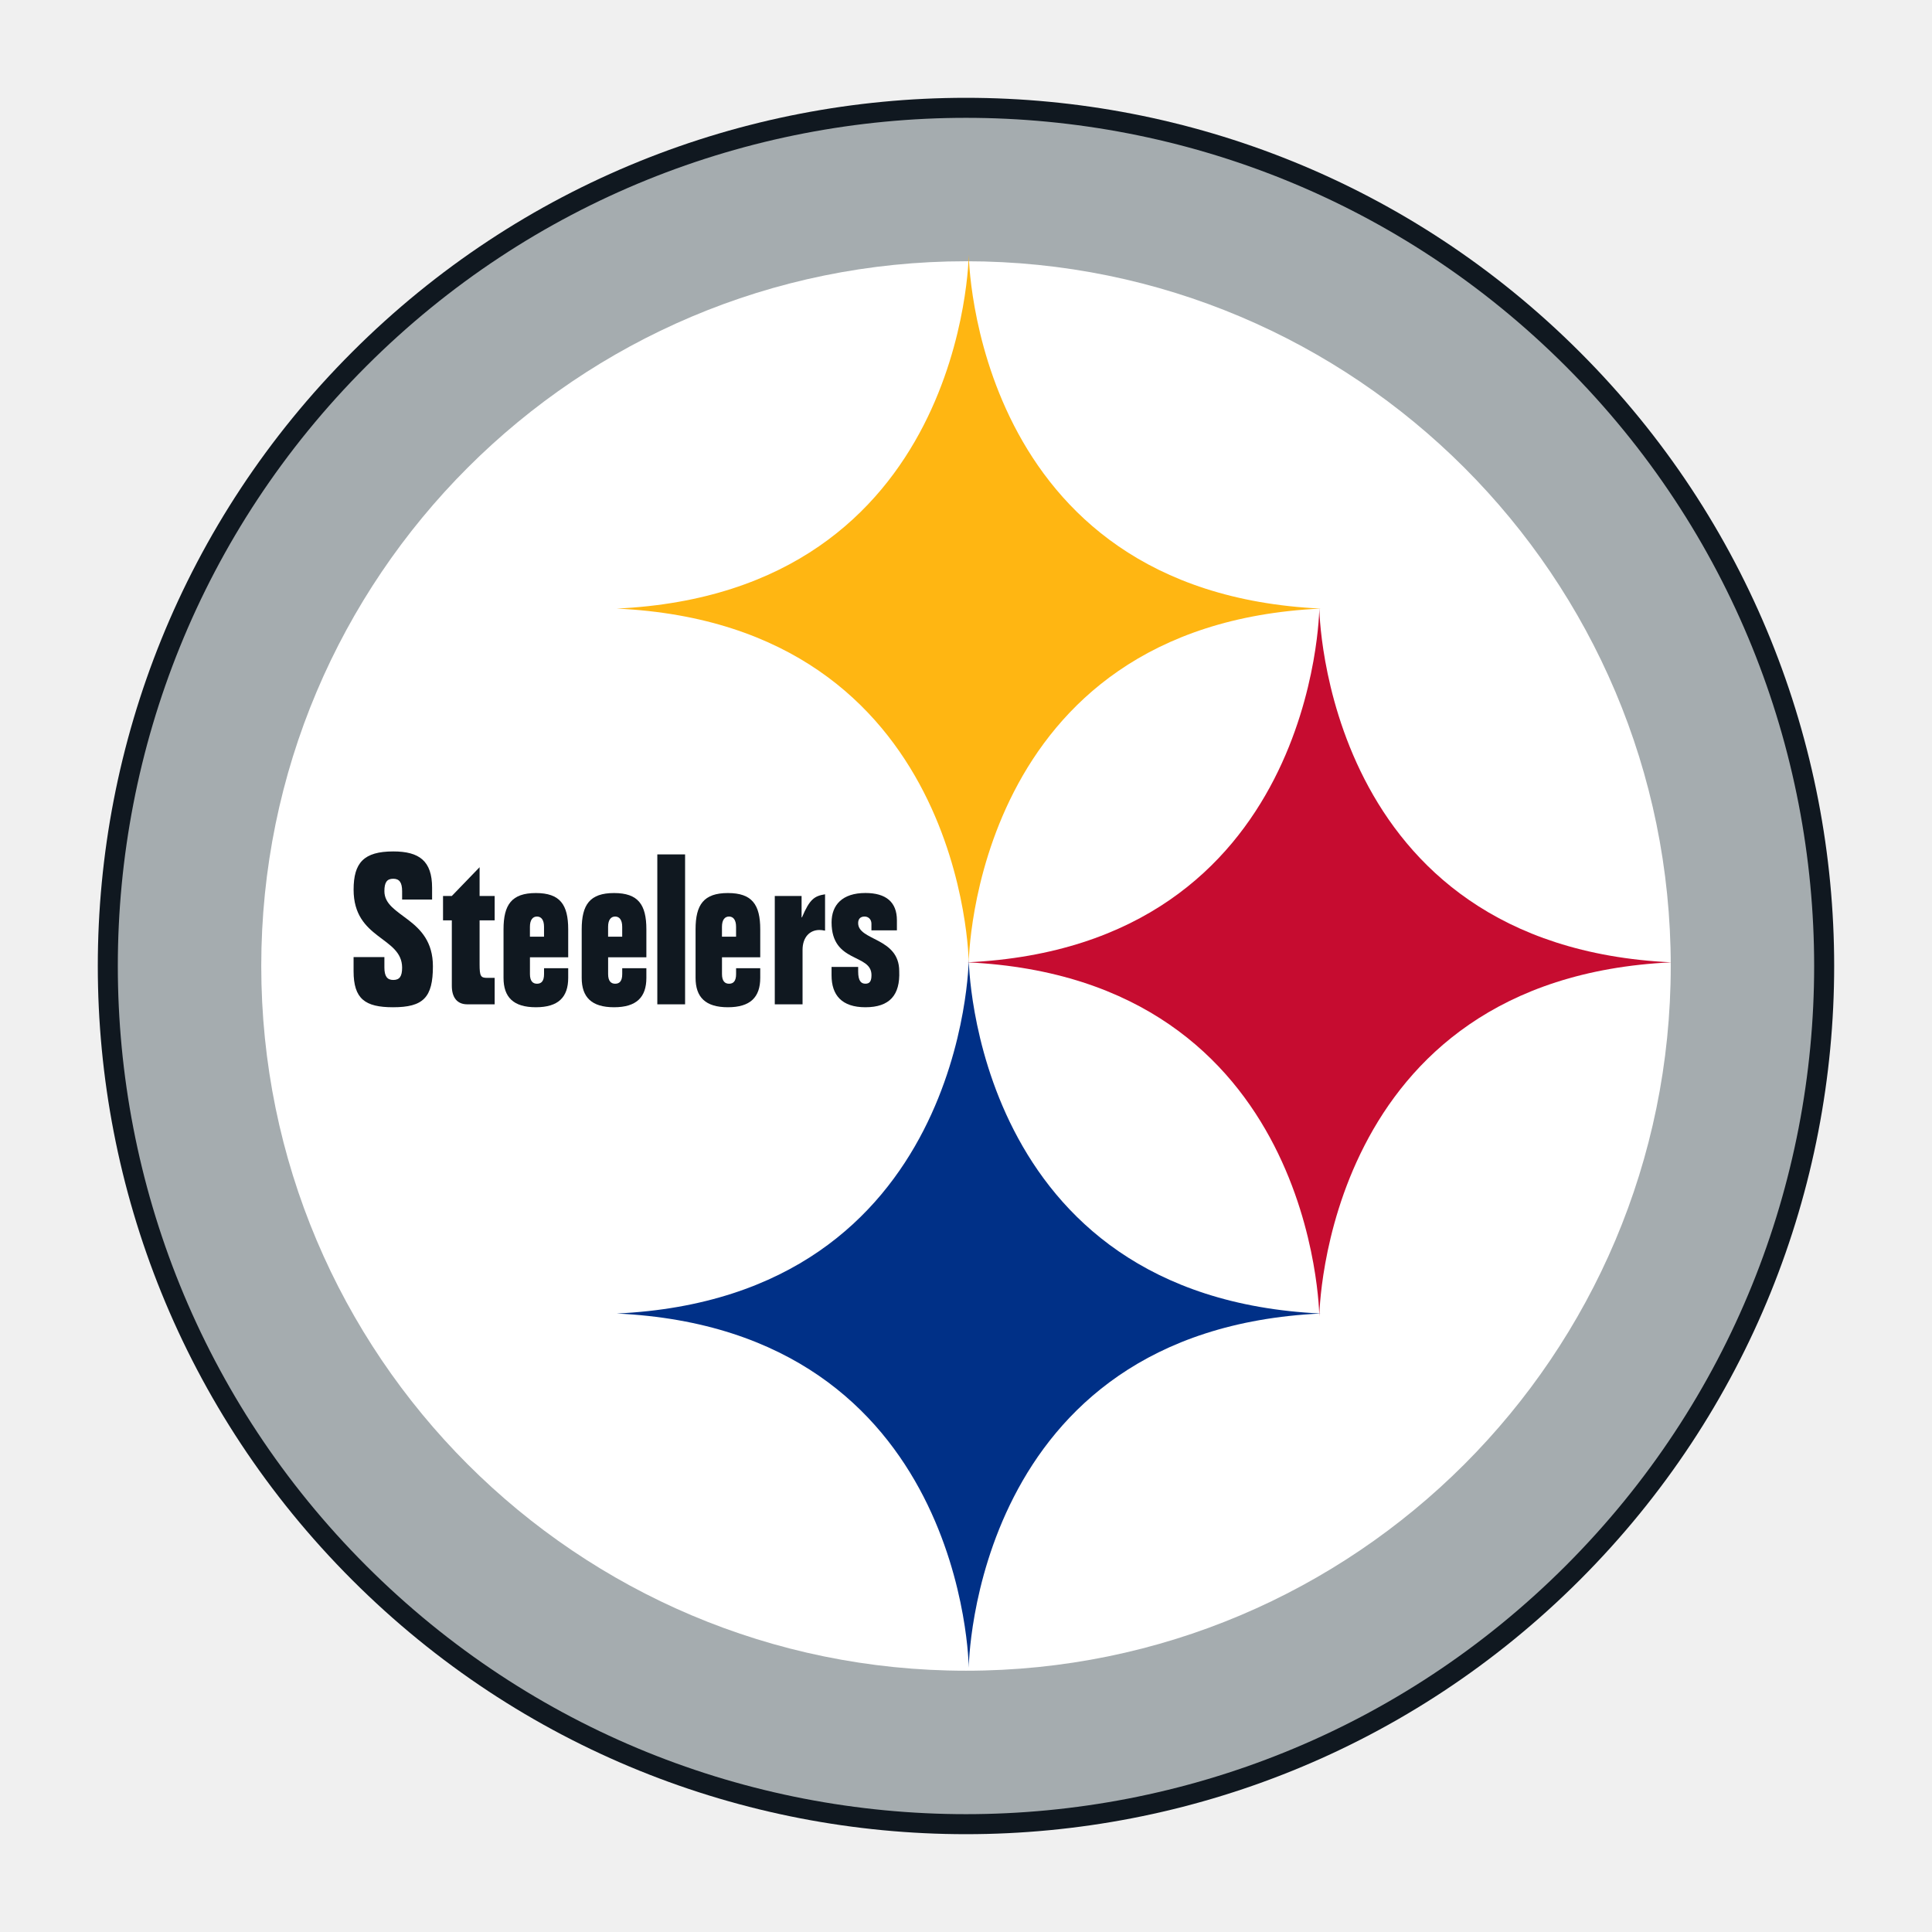
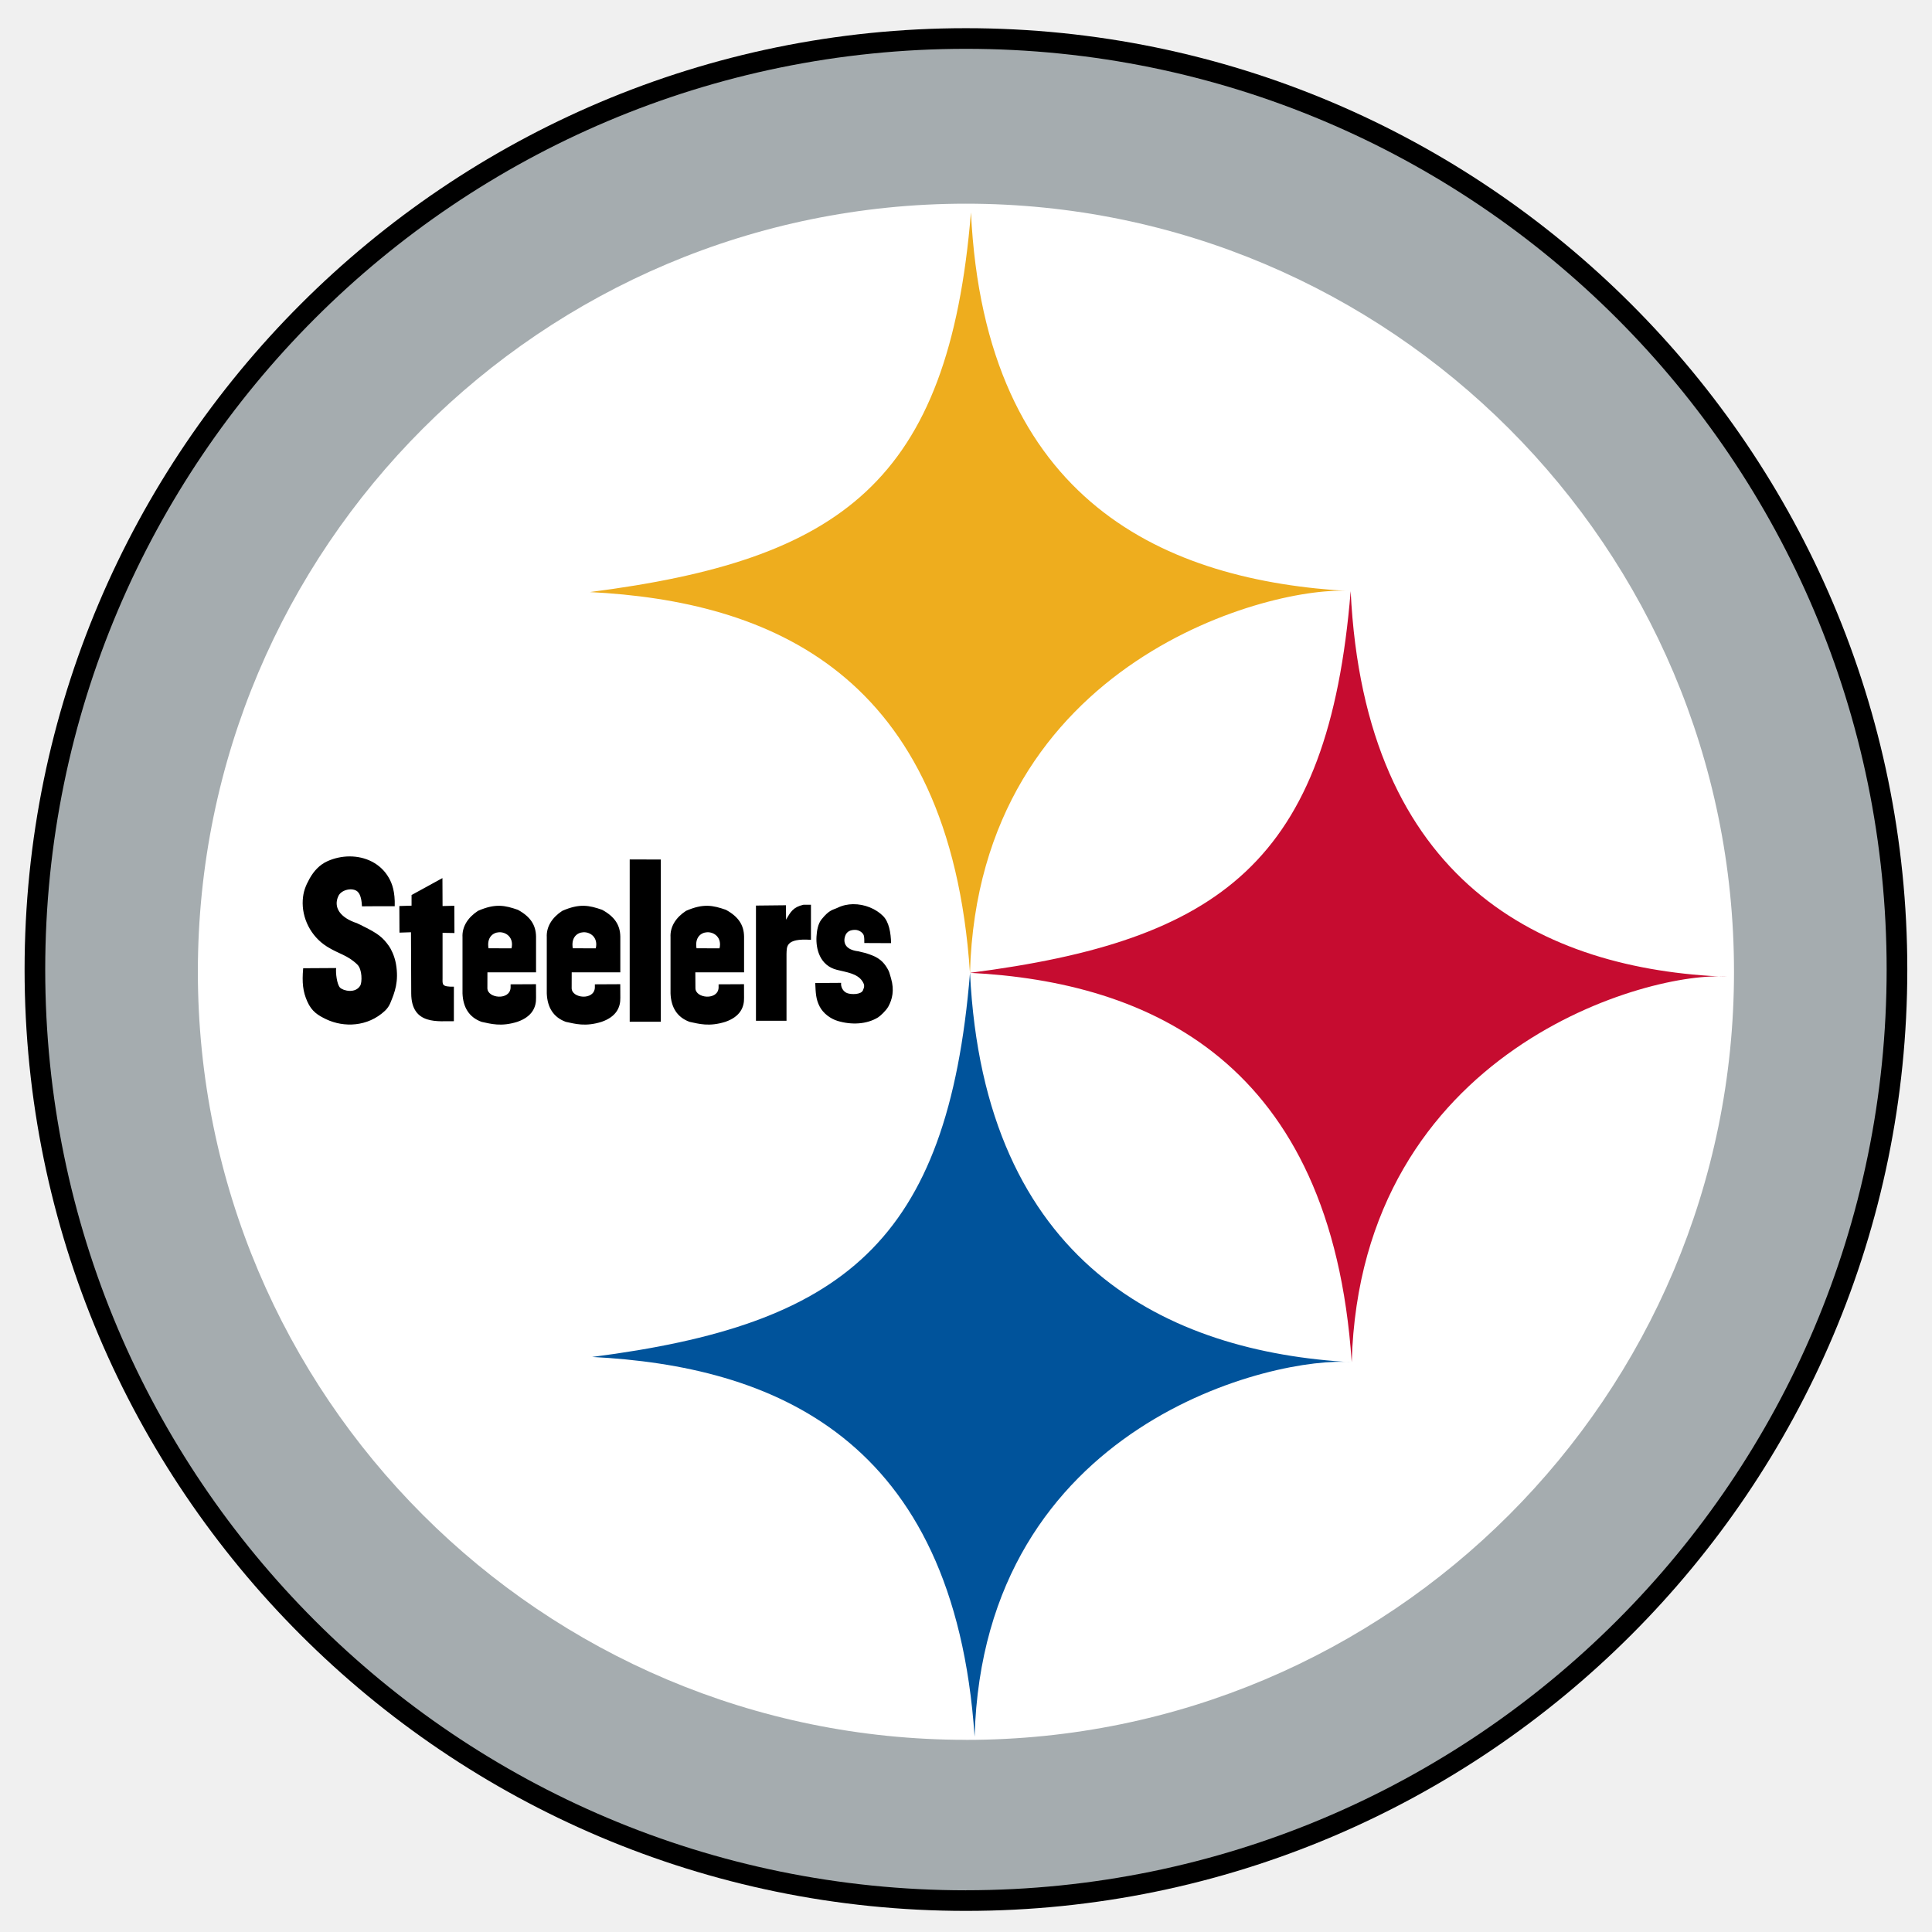
- <svg xmlns="http://www.w3.org/2000/svg" version="1.1" id="Layer_1" x="0px" y="0px" viewBox="0 0 800 800" style="enable-background:new 0 0 800 800;" xml:space="preserve">
-   <style type="text/css">
- 	.st0{fill:#101820;}
- 	.st1{fill:#A5ACAF;}
- 	.st2{fill:#FFFFFF;}
- 	.st3{fill:#003087;}
- 	.st4{fill:#FFB612;}
- 	.st5{fill:#C60C30;}
- </style>
-   <g>
-     <ellipse transform="matrix(0.7071 -0.7071 0.7071 0.7071 -165.6858 400.0001)" class="st0" cx="400" cy="400" rx="359.5" ry="359.5" />
-     <ellipse transform="matrix(0.7071 -0.7071 0.7071 0.7071 -165.6858 400.0001)" class="st1" cx="400" cy="400" rx="351.21" ry="351.21" />
-     <path class="st2" d="M691.82,400c0,161.17-130.65,291.81-291.82,291.81c-161.16,0-291.82-130.65-291.82-291.81   c0-161.16,130.65-291.82,291.82-291.82C561.17,108.18,691.82,238.84,691.82,400z" />
-     <path class="st3" d="M255.38,543.9c144.46-6.79,145.76-146.64,145.76-146.64s1.3,139.85,145.76,146.64   c-144.46,6.78-145.76,146.63-145.76,146.63S399.84,550.68,255.38,543.9z" />
-     <path class="st4" d="M255.38,252c144.46-6.79,145.76-146.63,145.76-146.63S402.44,245.21,546.9,252   c-144.46,6.79-145.76,146.63-145.76,146.63S399.84,258.78,255.38,252z" />
-     <path class="st5" d="M400.54,398.48C545.01,391.7,546.3,251.85,546.3,251.85s1.3,139.85,145.76,146.63   C547.6,405.26,546.3,545.11,546.3,545.11S545.01,405.26,400.54,398.48z" />
-     <path class="st0" d="M166.51,372.48V369c0-3.56-1.13-5.13-3.67-5.13c-2.62,0-3.67,1.48-3.67,5.13c0,10.87,20.09,10.87,20.09,31.13   c0,12.96-4.02,16.95-16.51,16.95c-11.62,0-16.34-3.48-16.34-14.95v-5.83h12.76v4.35c0,3.56,1.14,5.13,3.67,5.13   c2.62,0,3.67-1.48,3.67-5.13c-0.08-12.87-20.09-11.56-20.09-32.26c0-11.13,4.2-15.83,16.43-15.83c10.83,0,16.07,4,16.07,15.04v4.87   H166.51z" />
-     <path class="st0" d="M198.59,359.09V371h6.24v10.09h-6.24v18.26c0,4.87,0.49,5.56,3.08,5.56h3.16v10.96h-11.34   c-4.29,0-6.4-2.96-6.4-7.65v-27.13h-3.64V371h3.64L198.59,359.09z" />
-     <path class="st0" d="M219.43,387.87v-4.09c0-2.87,1.15-4.26,2.92-4.26c1.77,0,2.92,1.39,2.92,4.26v4.09H219.43z M235.28,396.39   v-11.56c0-10.26-3.39-15.04-13.39-15.04c-10,0-13.39,4.78-13.39,15.04v20.08c0,8,4.08,12.17,13.39,12.17   c9.31,0,13.39-4.17,13.39-12.17v-4h-10v2.43c0,2.96-1.15,4-2.92,4c-1.69,0-2.92-1.04-2.92-4v-6.95H235.28z" />
-     <path class="st0" d="M251.8,387.87v-4.09c0-2.87,1.15-4.26,2.92-4.26c1.77,0,2.92,1.39,2.92,4.26v4.09H251.8z M267.65,396.39   v-11.56c0-10.26-3.39-15.04-13.39-15.04c-10,0-13.39,4.78-13.39,15.04v20.08c0,8,4.08,12.17,13.39,12.17   c9.31,0,13.39-4.17,13.39-12.17v-4h-10v2.43c0,2.96-1.15,4-2.92,4c-1.69,0-2.92-1.04-2.92-4v-6.95H267.65z" />
-     <path class="st0" d="M298.95,387.87v-4.09c0-2.87,1.15-4.26,2.92-4.26c1.77,0,2.92,1.39,2.92,4.26v4.09H298.95z M314.8,396.39   v-11.56c0-10.26-3.39-15.04-13.39-15.04c-10,0-13.39,4.78-13.39,15.04v20.08c0,8,4.08,12.17,13.39,12.17s13.39-4.17,13.39-12.17v-4   h-10v2.43c0,2.96-1.15,4-2.92,4c-1.69,0-2.92-1.04-2.92-4v-6.95H314.8z" />
-     <path class="st0" d="M283.68,353.79v62.08h-11.5v-62.08H283.68z" />
-     <path class="st0" d="M320.82,371h11.1v8.87h0.16c3.16-7.48,5.1-8.87,9.56-9.56v15.04h-0.16c-0.73-0.17-1.46-0.26-2.19-0.26   c-3.89,0-6.97,2.87-6.97,8.26v22.52h-11.5V371z" />
-     <path class="st0" d="M360.84,385.26v-2.78c0-1.83-1.29-2.96-2.83-2.96c-1.78,0-2.67,1.04-2.67,2.7c0,7.39,17.01,5.91,17.01,19.91   c0.41,9.91-3.97,14.95-14.01,14.95c-9.8,0-14.01-5.04-14.01-13.22v-3.48h11.02v1.91c0,3.91,1.22,5.04,3,5.04   c1.78,0,2.51-1.04,2.51-3.57c0-9.04-16.52-4.78-16.52-21.82c0-7.22,4.46-12.17,14.01-12.17c8.51,0,13.04,3.74,13.04,11.3v4.17   H360.84z" />
+ <svg xmlns="http://www.w3.org/2000/svg" height="196.06" width="196.06" version="1.1" viewBox="0 0 196.062 196.06">
+   <g transform="matrix(.5 0 0 .5 1.1041 1.054)">
+     <path d="m2.783 194.67c0 105.35 85.712 191.06 191.06 191.06s191.06-85.712 191.06-191.06c0.01-105.35-85.7-191.06-191.06-191.06-105.34 0-191.06 85.706-191.06 191.06" />
+     <path d="m193.84 381.54c103.2 0 186.87-83.669 186.87-186.88 0-103.19-83.67-186.86-186.87-186.86-103.2 0.001-186.87 83.67-186.87 186.87 0 103.21 83.669 186.88 186.88 186.88" fill="#a5acaf" />
+     <path d="m193.84 351.02c86.094 0 155.89-69.794 155.89-155.89 0-86.09-69.79-155.9-155.89-155.9s-155.89 69.8-155.89 155.89c0 86.094 69.794 155.89 155.89 155.89" fill="#fff" />
+     <path d="m194.66 195.34c1.801-63.85 62.116-78.844 77.269-77.469-37.356-2.029-74.225-17.814-77.069-76.888-4.506 54.938-26.55 70.556-77.344 77.075 36.281 1.837 73.012 16.194 77.144 77.281" fill="#eead1e" />
+     <path d="m272.14 274.37c1.8-63.85 61.056-79.606 76.212-78.231-37.481-1.387-73.581-19.2-76.425-78.269-4.5 54.938-26.469 70.95-77.269 77.469 36.281 1.837 73.35 17.944 77.481 79.031" fill="#c60c30" />
+     <path d="m195.6 350.37c1.796-63.862 61.389-77.375 76.55-76-37.356-2.033-74.638-19.954-77.481-79.031-4.506 54.944-25.9 71.444-76.694 77.962 36.281 1.85 73.488 15.994 77.625 77.069" fill="#00539b" />
+     <path d="m68.698 171.71c-1.475 0.01-2.977 0.324-4.382 0.94-1.689 0.739-2.858 2.08-3.684 3.55-0.825 1.487-1.289 2.669-1.393 4.366-0.215 3.584 1.577 7.362 4.951 9.468 2.364 1.478 4.096 1.672 6.103 3.602 1.066 1.014 0.981 3.649 0.637 4.255-0.976 1.728-3.512 1.092-4.135 0.438-0.627-0.658-0.902-3.026-0.777-3.963l-6.692 0.039c-0.258 2.948-0.055 4.762 0.839 6.761 0.907 2.037 2.179 2.802 3.829 3.593 3.584 1.702 8.419 1.559 11.909-1.698 0.855-0.795 1.164-1.728 1.164-1.728 0.812-1.973 1.72-4.207 1.088-7.809-0.297-1.685-1.028-3.064-1.401-3.593-1.242-1.754-2.162-2.549-5.484-4.169 0.077 0-1.048-0.481-0.967-0.481-3.516-1.122-4.912-3.27-3.82-5.556 0.602-1.272 2.879-1.78 3.885-0.864 0.679 0.623 0.834 1.955 0.89 2.982l2.343-0.017h4.306c0.09-2.965-0.546-4.634-1.182-5.751-1.664-2.937-4.78-4.387-8.025-4.365zm56.9 0.613v32.948h6.314v-32.93l-6.314-0.018zm-38.009 3.786-6.266 3.438v2.157l-2.479 0.078 0.025 5.397 2.338-0.077 0.048 12.407c0.026 6.588 5.673 5.574 8.655 5.647l0.005-7.005c-2.527 0.039-2.3-0.464-2.3-1.724v-9.206l2.411 0.039-0.025-5.531-2.386 0.052-0.025-5.674zm83.335 5.295c-1.064 0.016-2.131 0.241-3.124 0.723-0.954 0.46-1.651 0.36-3.245 2.333-0.756 0.933-0.971 2.317-1.044 3.516-0.15 2.536 0.688 5.88 4.139 6.752 1.93 0.486 4.126 0.74 5.154 2.291 0.563 0.847 0.399 1.199 0.146 1.848-0.361 0.92-2.411 0.907-3.231 0.585-0.812-0.309-1.319-1.259-1.212-2.08l-5.252 0.034c0.099 2.029 0.116 3.258 0.89 4.758 0.748 1.453 2.256 2.51 3.64 2.931 2.819 0.855 5.923 0.705 8.222-0.713 0.421-0.262 1.604-1.337 2.085-2.201 0.791-1.444 1.259-3.292 0.55-5.716-0.335-1.169-0.37-1.302-0.58-1.71-1.251-2.385-2.858-2.849-4.521-3.408 0.056 0-1.547-0.37-1.491-0.37-2.931-0.331-3.111-1.989-2.725-3.115 0.322-0.933 1.066-1.242 2.028-1.242 0.817 0.009 1.62 0.58 1.77 1.182 0.103 0.43 0.091 0.924 0.091 1.487l5.433 0.025c-0.043-2.115-0.43-4.307-1.612-5.497-1.448-1.468-3.767-2.445-6.107-2.411zm-10.052 0.116c-2.072 0.464-2.622 1.427-3.537 3.039l-0.026-2.936-6.085 0.065v23.38h6.201v-13.551c0.069-1.41-0.279-3.246 4.96-2.876v-7.121h-1.513zm-61.69 0.212c-1.253-0.025-2.617 0.257-4.377 1.026-2.063 1.358-3.258 3.223-3.142 5.364v11.406c0.116 2.828 1.341 4.835 3.864 5.759 1.917 0.408 3.97 1.023 7.254 0 3.094-1.066 3.855-3.056 3.808-4.887l-0.013-2.755-5.152 0.026v0.666c-0.116 2.643-4.698 2.213-4.711 0.116l0.009-3.215h9.867v-7.237c-0.03-2.377-1.164-4.079-3.691-5.454-1.319-0.458-2.462-0.79-3.716-0.815zm17.106 0c-1.253-0.025-2.616 0.257-4.378 1.026-2.063 1.358-3.258 3.223-3.142 5.364v11.406c0.116 2.828 1.34 4.835 3.863 5.759 1.921 0.408 3.971 1.023 7.255 0 3.094-1.066 3.851-3.056 3.808-4.887l-0.013-2.755-5.154 0.026v0.666c-0.116 2.643-4.697 2.213-4.71 0.116l0.009-3.215h9.867v-7.237c-0.03-2.377-1.164-4.079-3.691-5.454-1.319-0.458-2.462-0.79-3.715-0.815zm25.115 0c-1.253-0.025-2.615 0.257-4.377 1.026-2.067 1.358-3.258 3.223-3.142 5.364v11.406c0.116 2.828 1.341 4.835 3.863 5.759 1.921 0.408 3.971 1.023 7.255 0 3.094-1.066 3.854-3.056 3.803-4.887l-0.008-2.755-5.157 0.026v0.666c-0.112 2.643-4.694 2.213-4.702 0.116l-0.021-3.215h9.893v-7.237c-0.026-2.377-1.165-4.079-3.688-5.454-1.324-0.458-2.467-0.79-3.72-0.815zm-42.32 5.371c1.467-0.072 3.037 1.095 2.525 3.267l-4.668-0.018c-0.367-2.156 0.848-3.185 2.143-3.249zm17.104 0c1.467-0.072 3.037 1.095 2.525 3.267l-4.667-0.018c-0.367-2.156 0.847-3.185 2.142-3.249zm25.116 0c1.467-0.072 3.037 1.095 2.525 3.267l-4.667-0.018c-0.367-2.156 0.847-3.185 2.142-3.249z" />
  </g>
</svg>
